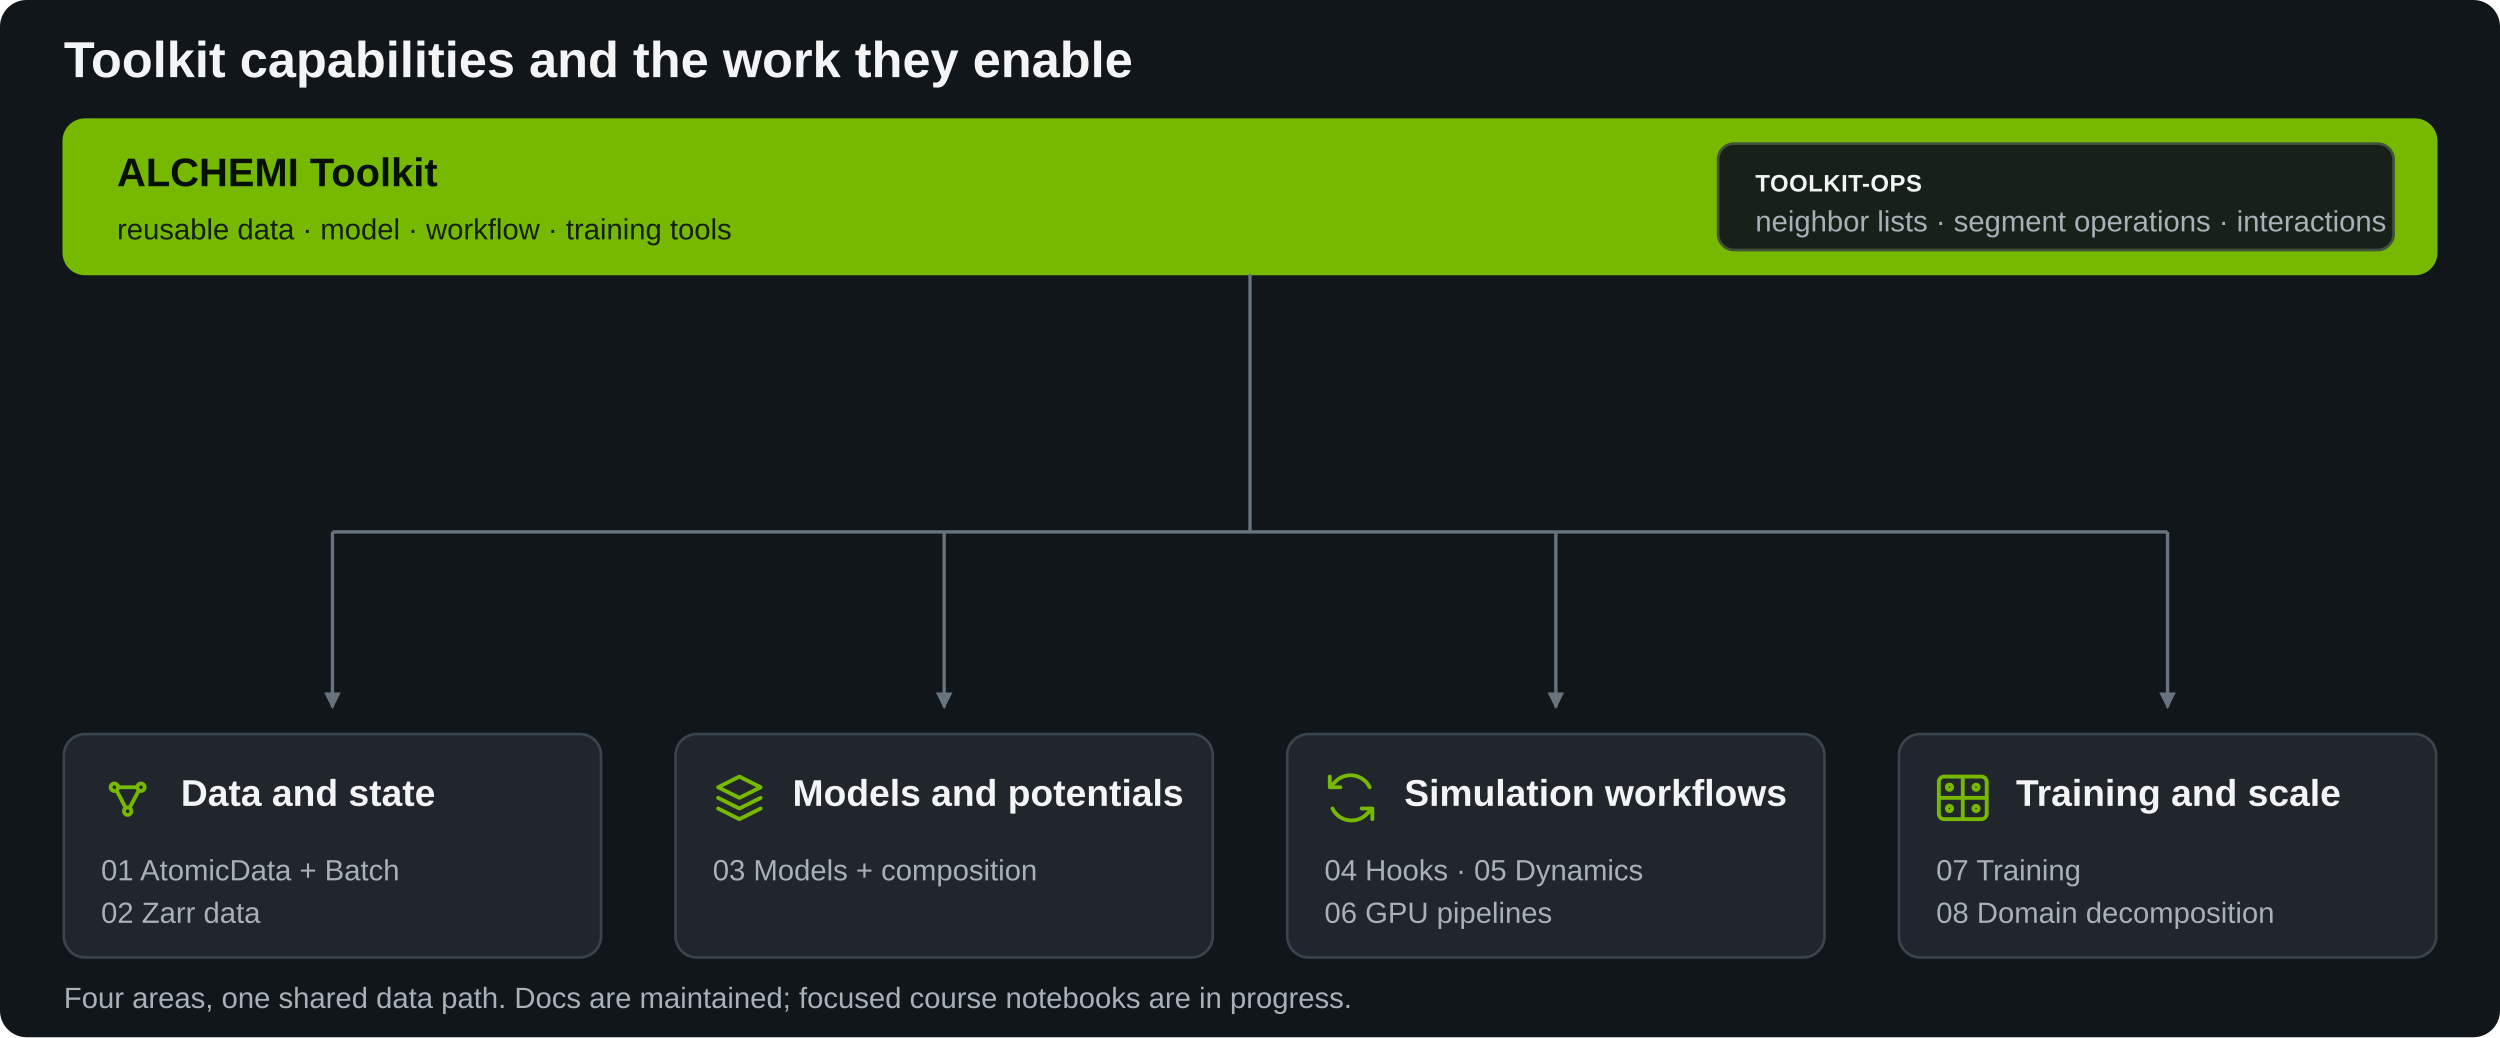
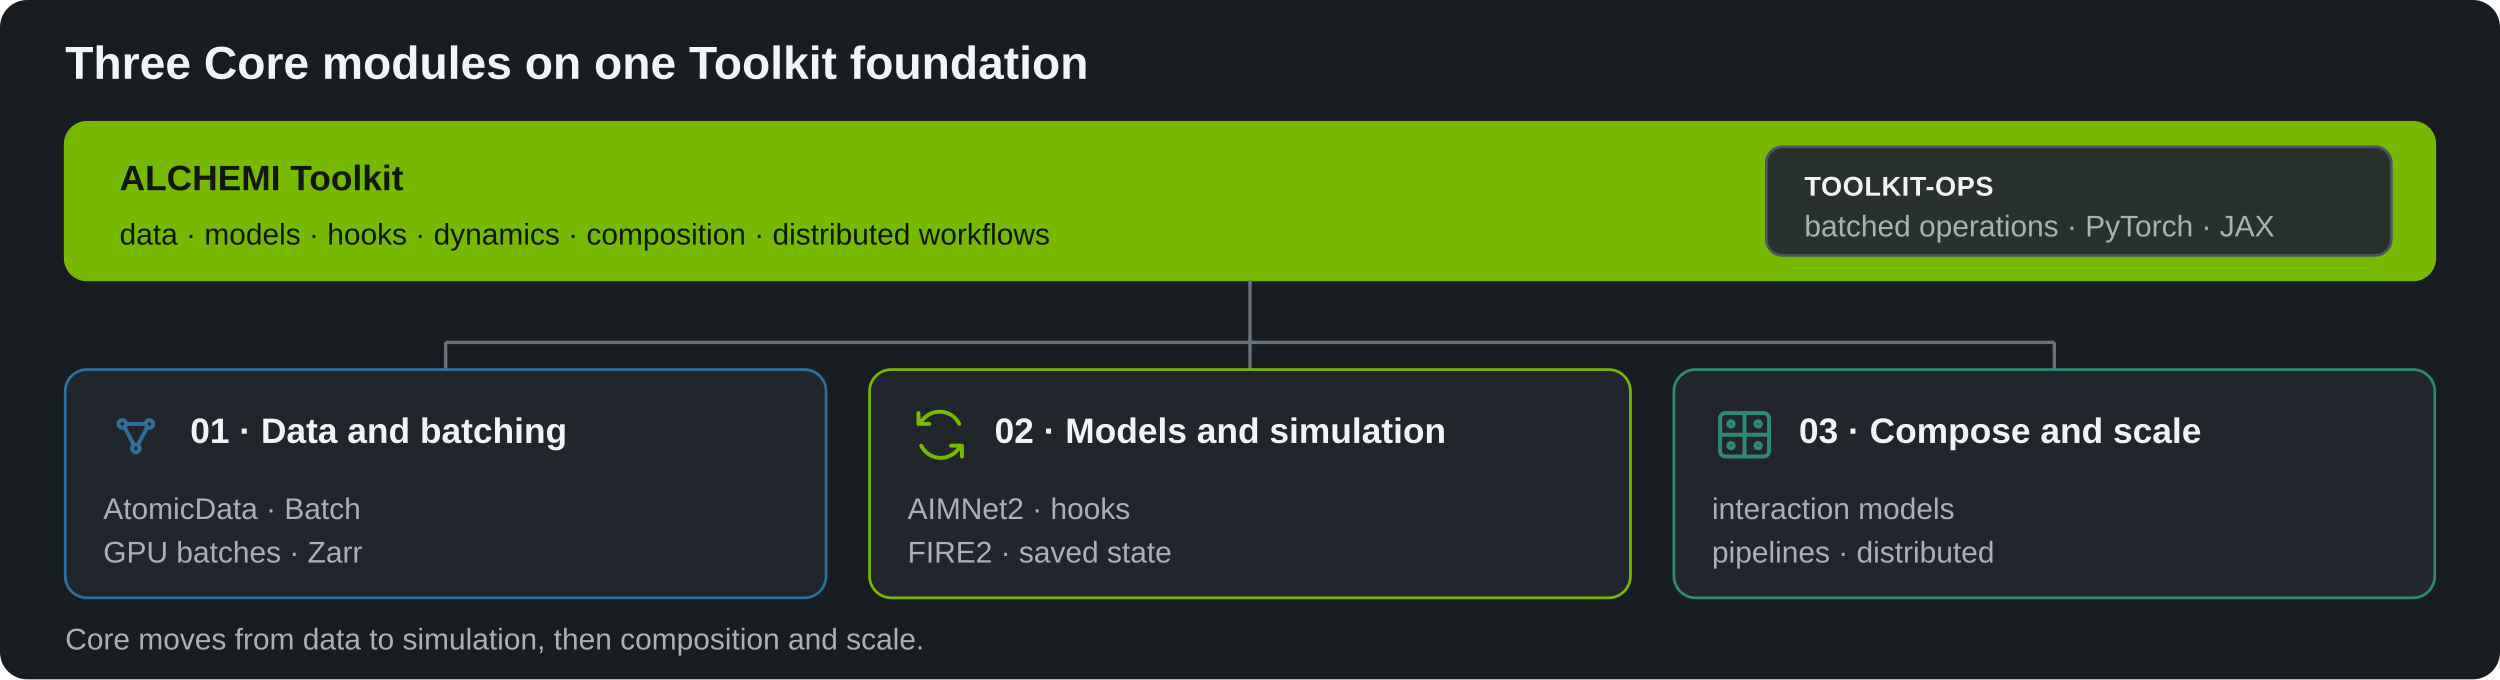
- <svg xmlns="http://www.w3.org/2000/svg" width="100%" viewBox="0 0 940 390" role="img" aria-labelledby="title desc" style="display:block;max-width:940px">
+ <svg xmlns="http://www.w3.org/2000/svg" width="100%" viewBox="0 0 920 250" role="img" aria-labelledby="title desc" style="display:block;max-width:920px">
  <defs>
-     <filter id="soft-glow" x="-20%" y="-30%" width="140%" height="160%">
-       <feDropShadow dx="0" dy="0" stdDeviation="3" flood-color="#76B900" flood-opacity=".25" />
-     </filter>
-     <marker id="cap-arrow" viewBox="0 0 10 10" refX="9" refY="5" markerWidth="5" markerHeight="5" orient="auto">
-       <path d="M0 0L10 5L0 10Z" fill="#68737E" />
-     </marker>
    <style>
- .title{font:700 19px 'NVIDIA Sans',Arial,sans-serif}.root-title{font:700 15px 'NVIDIA Sans',Arial,sans-serif}.label{font:700 14px 'NVIDIA Sans',Arial,sans-serif}.sub{font:500 11px 'NVIDIA Sans',Arial,sans-serif}.micro{font:600 9px 'NVIDIA Sans',Arial,sans-serif;letter-spacing:.02em}.tooltip-title{font:700 14px 'NVIDIA Sans',Arial,sans-serif}.tooltip-copy{font:500 11.5px 'NVIDIA Sans',Arial,sans-serif}.doc-label,.deep-status{font:700 11px 'NVIDIA Sans',Arial,sans-serif}.doc-label{fill:#76B900;text-decoration:underline}.deep-status{fill:#929BA4}.cap-card{transition:fill 150ms cubic-bezier(.23,1,.32,1),stroke 150ms cubic-bezier(.23,1,.32,1),filter 150ms cubic-bezier(.23,1,.32,1)}.capability:hover .cap-card{fill:#26351D;stroke:#76B900;filter:url(#soft-glow)}.cap-tooltip{visibility:hidden;opacity:0;pointer-events:none;transition:opacity 150ms ease}.capability:hover .cap-tooltip{visibility:visible;opacity:1;pointer-events:auto}.icon{fill:none;stroke:#76B900;stroke-width:1.45;stroke-linecap:round;stroke-linejoin:round}@media (prefers-reduced-motion:reduce){.cap-card,.cap-tooltip{transition:none}}
+ .title{font:700 17px 'NVIDIA Sans',Arial,sans-serif}.root-title{font:700 13px 'NVIDIA Sans',Arial,sans-serif}.label{font:700 13px 'NVIDIA Sans',Arial,sans-serif}.sub{font:500 11px 'NVIDIA Sans',Arial,sans-serif}.micro{font:600 10px 'NVIDIA Sans',Arial,sans-serif;letter-spacing:.02em}.icon{fill:none;stroke-width:1.45;stroke-linecap:round;stroke-linejoin:round}
</style>
  </defs>
-   <rect width="940" height="390" rx="10" fill="#11161B" />
-   <text x="24" y="29" class="title" fill="#F3F4F6">Toolkit capabilities and the work they enable</text>
-   <rect x="24" y="45" width="892" height="58" rx="8" fill="#76B900" stroke="#76B900" />
-   <text x="44" y="70" class="root-title" fill="#081005">ALCHEMI Toolkit</text>
-   <text x="44" y="90" class="sub" fill="#15200D">reusable data · model · workflow · training tools</text>
-   <rect x="646" y="54" width="254" height="40" rx="6" fill="#172119" stroke="#43533B" />
-   <text x="660" y="72" class="micro" fill="#F3F4F6">TOOLKIT-OPS</text>
-   <text x="660" y="87" class="sub" fill="#A8B0B8">neighbor lists · segment operations · interactions</text>
-   <path d="M470 103V200M125 200H815" fill="none" stroke="#68737E" stroke-width="1.25" />
-   <path d="M125 200V266" fill="none" stroke="#68737E" stroke-width="1.25" marker-end="url(#cap-arrow)" />
-   <path d="M355 200V266" fill="none" stroke="#68737E" stroke-width="1.25" marker-end="url(#cap-arrow)" />
-   <path d="M585 200V266" fill="none" stroke="#68737E" stroke-width="1.25" marker-end="url(#cap-arrow)" />
-   <path d="M815 200V266" fill="none" stroke="#68737E" stroke-width="1.25" marker-end="url(#cap-arrow)" />
-   <g id="data" class="capability" data-icon="data" aria-label="Data and state. Keep atomistic data as tensors on the model device.">
-     <g class="cap-tooltip">
-       <rect x="16" y="110" width="218" height="160" rx="8" fill="#1B211D" stroke="#76B900" />
-       <text x="30" y="133" class="tooltip-title" fill="#F3F4F6">Data and state</text>
-       <text x="30" y="154" class="tooltip-copy" fill="#B9C0C6">Keep atomistic data as tensors</text>
-       <text x="30" y="169" class="tooltip-copy" fill="#B9C0C6">on the model device.</text>
-       <text x="30" y="189" class="tooltip-copy" fill="#A8B0B8">inputs · datasets · trajectories</text>
-       <text x="30" y="213" class="doc-label">Docs ↗</text>
-       <text x="30" y="231" class="micro" fill="#68737E">DEEP DIVES · IN PROGRESS</text>
-       <text x="30" y="248" class="deep-status">Part 01</text>
-       <text x="77" y="248" class="deep-status">Part 02</text>
-       <rect x="16" y="240" width="218" height="18" fill="transparent" />
-     </g>
-     <rect class="cap-card" x="24" y="276" width="202" height="84" rx="8" fill="#20262C" stroke="#3A444D" />
-     <g class="icon" transform="translate(36 288)">
+   <rect width="920" height="250" rx="10" fill="#171D20" />
+   <text x="24" y="29" class="title" fill="#F3F4F6">Three Core modules on one Toolkit foundation</text>
+   <rect x="24" y="45" width="872" height="58" rx="8" fill="#76B900" stroke="#76B900" />
+   <text x="44" y="70" class="root-title" fill="#11170D">ALCHEMI Toolkit</text>
+   <text x="44" y="90" class="sub" fill="#11170D">data · models · hooks · dynamics · composition · distributed workflows</text>
+   <rect x="650" y="54" width="230" height="40" rx="6" fill="#28312B" stroke="#4B565F" />
+   <text x="664" y="72" class="micro" fill="#F3F4F6">TOOLKIT-OPS</text>
+   <text x="664" y="87" class="sub" fill="#A8B0B8">batched operations · PyTorch · JAX</text>
+   <path d="M460 103V126M164 126H756" fill="none" stroke="#68737E" stroke-width="1.25" />
+   <path d="M164 126V136" fill="none" stroke="#68737E" stroke-width="1.25" />
+   <path d="M460 126V136" fill="none" stroke="#68737E" stroke-width="1.25" />
+   <path d="M756 126V136" fill="none" stroke="#68737E" stroke-width="1.25" />
+   <g id="data" aria-label="01 · Data and batching. AtomicData · Batch GPU batches · Zarr">
+     <rect x="24" y="136" width="280" height="84" rx="8" fill="#20262C" stroke="#2E6F9E" />
+     <g class="icon" transform="translate(38 148)" stroke="#2E6F9E">
      <circle cx="7" cy="8" r="1.4" />
      <circle cx="17" cy="8" r="1.4" />
      <circle cx="12" cy="17" r="1.4" />
      <path d="M8.5 8h7M7.8 9.2l3.4 6.4m5-6.4-3.4 6.4" />
    </g>
-     <text x="68" y="303" class="label" fill="#F3F4F6">Data and state</text>
-     <text x="38" y="331" class="sub" fill="#A8B0B8">01 AtomicData + Batch</text>
-     <text x="38" y="347" class="sub" fill="#A8B0B8">02 Zarr data</text>
+     <text x="70" y="163" class="label" fill="#F3F4F6">01 · Data and batching</text>
+     <text x="38" y="191" class="sub" fill="#A8B0B8">AtomicData · Batch</text>
+     <text x="38" y="207" class="sub" fill="#A8B0B8">GPU batches · Zarr</text>
  </g>
-   <g id="models" class="capability" data-icon="models" aria-label="Models and potentials. Evaluate model outputs for each system: energy, forces, stress, and charges.">
-     <g class="cap-tooltip">
-       <rect x="246" y="110" width="218" height="160" rx="8" fill="#1B211D" stroke="#76B900" />
-       <text x="260" y="133" class="tooltip-title" fill="#F3F4F6">Models and potentials</text>
-       <text x="260" y="154" class="tooltip-copy" fill="#B9C0C6">Evaluate model outputs for each system:</text>
-       <text x="260" y="169" class="tooltip-copy" fill="#B9C0C6">energy, forces, stress, and charges.</text>
-       <text x="260" y="189" class="tooltip-copy" fill="#A8B0B8">MLIPs · custom models · composition</text>
-       <text x="260" y="213" class="doc-label">Docs ↗</text>
-       <text x="260" y="231" class="micro" fill="#68737E">DEEP DIVES · IN PROGRESS</text>
-       <text x="260" y="248" class="deep-status">Part 03</text>
-       <rect x="246" y="240" width="218" height="18" fill="transparent" />
-     </g>
-     <rect class="cap-card" x="254" y="276" width="202" height="84" rx="8" fill="#20262C" stroke="#3A444D" />
-     <g class="icon" transform="translate(266 288)">
-       <path d="m4 8 8-4 8 4-8 4zM4 12l8 4 8-4M4 16l8 4 8-4" />
-     </g>
-     <text x="298" y="303" class="label" fill="#F3F4F6">Models and potentials</text>
-     <text x="268" y="331" class="sub" fill="#A8B0B8">03 Models + composition</text>
-     <text x="268" y="347" class="sub" fill="#A8B0B8" />
-   </g>
-   <g id="simulation" class="capability" data-icon="simulation" aria-label="Simulation workflows. Simulate batches of chemical systems with optimization, MD, and screening.">
-     <g class="cap-tooltip">
-       <rect x="476" y="110" width="218" height="160" rx="8" fill="#1B211D" stroke="#76B900" />
-       <text x="490" y="133" class="tooltip-title" fill="#F3F4F6">Simulation workflows</text>
-       <text x="490" y="154" class="tooltip-copy" fill="#B9C0C6">Simulate batches of chemical systems</text>
-       <text x="490" y="169" class="tooltip-copy" fill="#B9C0C6">with optimization, MD, and screening.</text>
-       <text x="490" y="189" class="tooltip-copy" fill="#A8B0B8">FIRE2 · NVE/NVT · hooks</text>
-       <text x="490" y="213" class="doc-label">Docs ↗</text>
-       <text x="490" y="231" class="micro" fill="#68737E">DEEP DIVES · IN PROGRESS</text>
-       <text x="490" y="248" class="deep-status">Part 04</text>
-       <text x="537" y="248" class="deep-status">Part 05</text>
-       <text x="584" y="248" class="deep-status">Part 06</text>
-       <rect x="476" y="240" width="218" height="18" fill="transparent" />
-     </g>
-     <rect class="cap-card" x="484" y="276" width="202" height="84" rx="8" fill="#20262C" stroke="#3A444D" />
-     <g class="icon" transform="translate(496 288)">
+   <g id="simulation" aria-label="02 · Models and simulation. AIMNet2 · hooks FIRE2 · saved state">
+     <rect x="320" y="136" width="280" height="84" rx="8" fill="#20262C" stroke="#76B900" />
+     <g class="icon" transform="translate(334 148)" stroke="#76B900">
      <path d="M19 8a8 8 0 0 0-13-2L4 8m0-4v4h4M5 16a8 8 0 0 0 13 2l2-2m0 4v-4h-4" />
    </g>
-     <text x="528" y="303" class="label" fill="#F3F4F6">Simulation workflows</text>
-     <text x="498" y="331" class="sub" fill="#A8B0B8">04 Hooks · 05 Dynamics</text>
-     <text x="498" y="347" class="sub" fill="#A8B0B8">06 GPU pipelines</text>
+     <text x="366" y="163" class="label" fill="#F3F4F6">02 · Models and simulation</text>
+     <text x="334" y="191" class="sub" fill="#A8B0B8">AIMNet2 · hooks</text>
+     <text x="334" y="207" class="sub" fill="#A8B0B8">FIRE2 · saved state</text>
  </g>
-   <g id="scale" class="capability" data-icon="scale" aria-label="Training and scale. Train and fine-tune models. Split one large system across GPUs.">
-     <g class="cap-tooltip">
-       <rect x="706" y="110" width="218" height="160" rx="8" fill="#1B211D" stroke="#76B900" />
-       <text x="720" y="133" class="tooltip-title" fill="#F3F4F6">Training and scale</text>
-       <text x="720" y="154" class="tooltip-copy" fill="#B9C0C6">Train and fine-tune models.</text>
-       <text x="720" y="169" class="tooltip-copy" fill="#B9C0C6">Split one large system across GPUs.</text>
-       <text x="720" y="189" class="tooltip-copy" fill="#A8B0B8">TrainingStrategy · DomainParallel</text>
-       <text x="720" y="213" class="doc-label">Training docs ↗</text>
-       <text x="808" y="213" class="doc-label">Scale docs ↗</text>
-       <text x="720" y="231" class="micro" fill="#68737E">DEEP DIVES · IN PROGRESS</text>
-       <text x="720" y="248" class="deep-status">Part 07</text>
-       <text x="767" y="248" class="deep-status">Part 08</text>
-       <rect x="706" y="240" width="218" height="18" fill="transparent" />
-     </g>
-     <rect class="cap-card" x="714" y="276" width="202" height="84" rx="8" fill="#20262C" stroke="#3A444D" />
-     <g class="icon" transform="translate(726 288)">
+   <g id="scale" aria-label="03 · Compose and scale. interaction models pipelines · distributed">
+     <rect x="616" y="136" width="280" height="84" rx="8" fill="#20262C" stroke="#2E8A73" />
+     <g class="icon" transform="translate(630 148)" stroke="#2E8A73">
      <rect x="3" y="4" width="18" height="16" rx="2" />
      <path d="M12 4v16M3 12h18" />
      <circle cx="7" cy="8" r="1" />
      <circle cx="17" cy="8" r="1" />
      <circle cx="7" cy="16" r="1" />
      <circle cx="17" cy="16" r="1" />
    </g>
-     <text x="758" y="303" class="label" fill="#F3F4F6">Training and scale</text>
-     <text x="728" y="331" class="sub" fill="#A8B0B8">07 Training</text>
-     <text x="728" y="347" class="sub" fill="#A8B0B8">08 Domain decomposition</text>
+     <text x="662" y="163" class="label" fill="#F3F4F6">03 · Compose and scale</text>
+     <text x="630" y="191" class="sub" fill="#A8B0B8">interaction models</text>
+     <text x="630" y="207" class="sub" fill="#A8B0B8">pipelines · distributed</text>
  </g>
-   <text x="24" y="379" class="sub" fill="#A8B0B8">Four areas, one shared data path. Docs are maintained; focused course notebooks are in progress.</text>
+   <text x="24" y="239" class="sub" fill="#A8B0B8">Core moves from data to simulation, then composition and scale.</text>
</svg>
